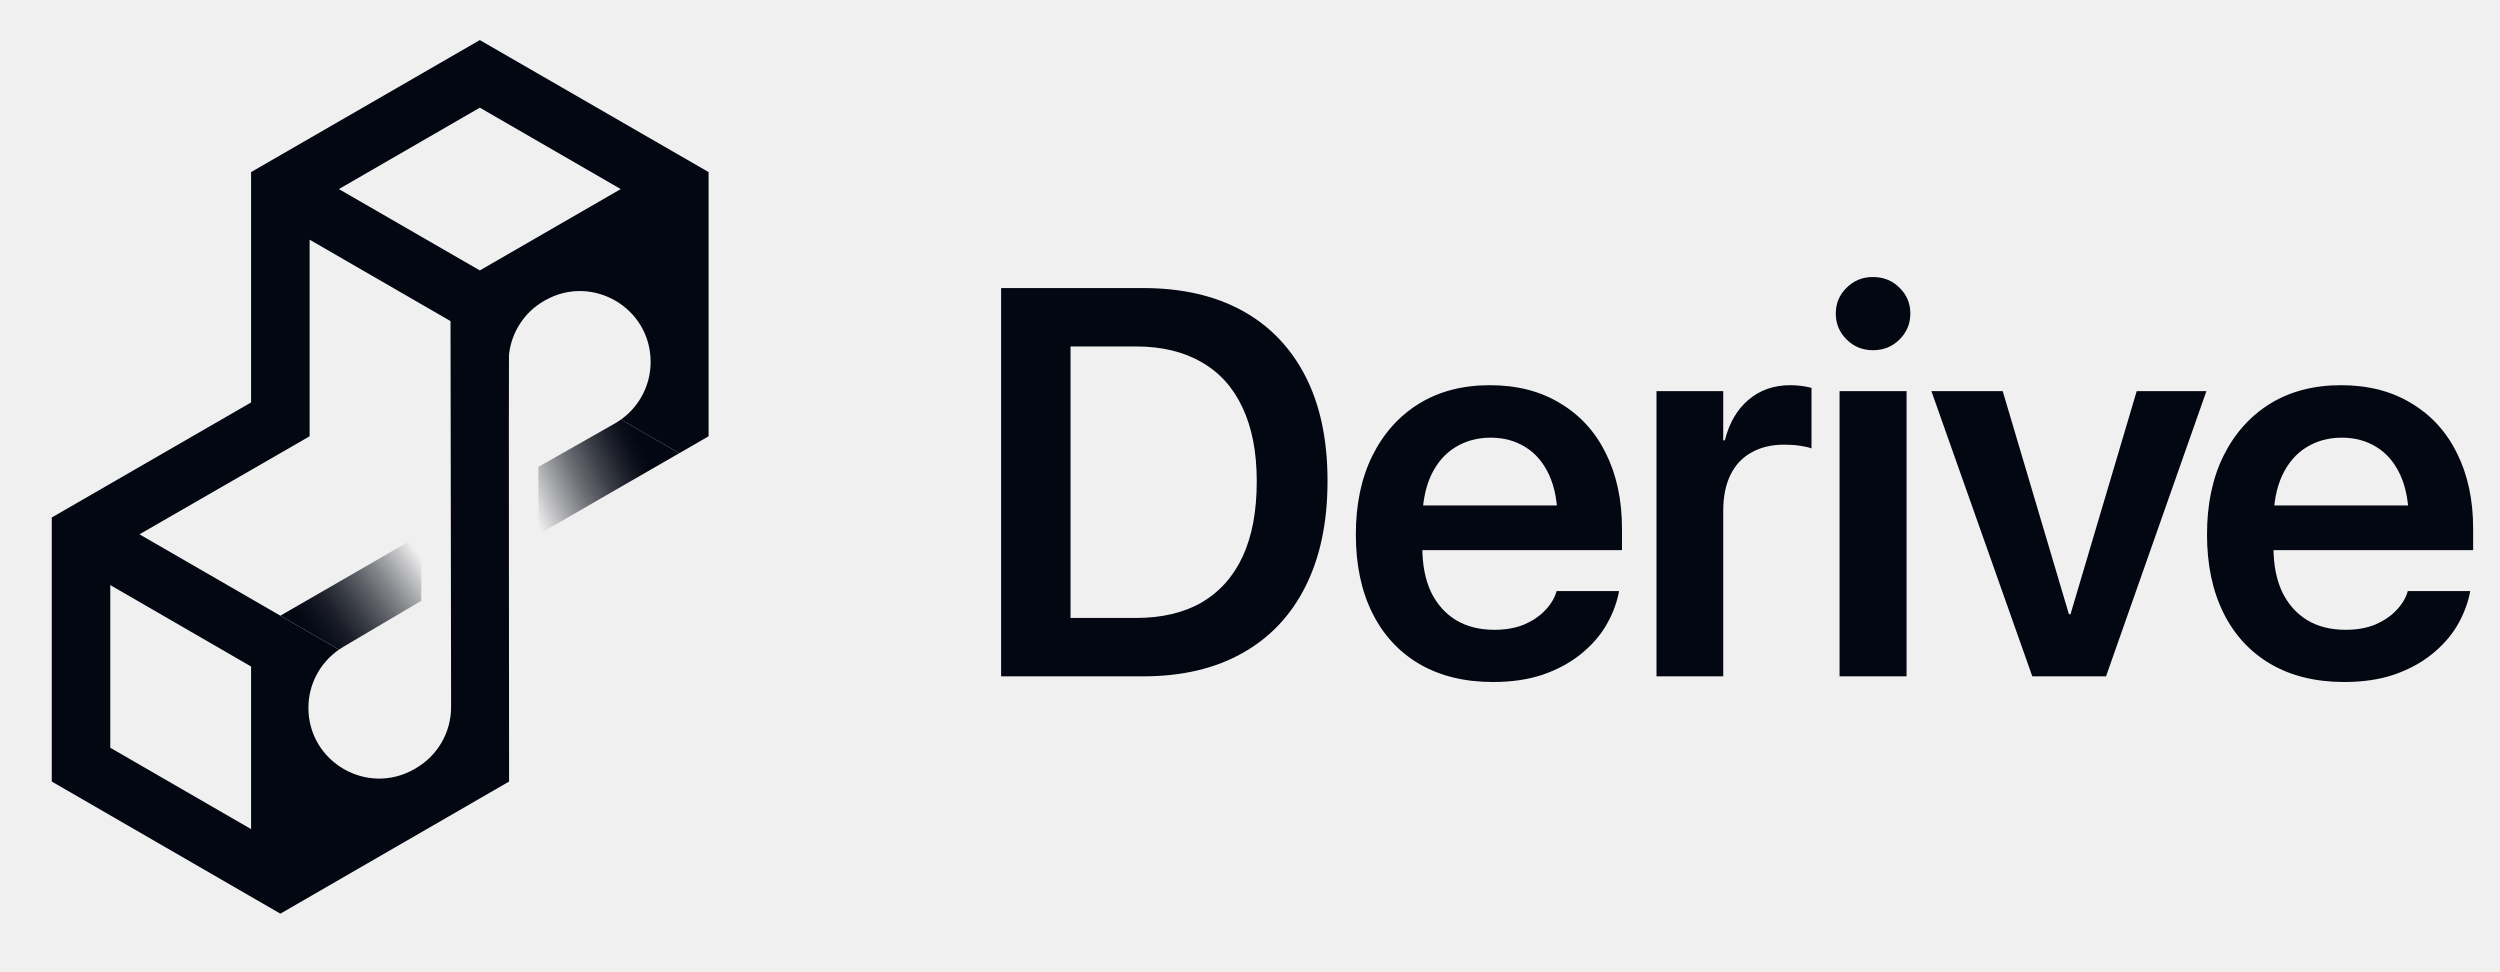
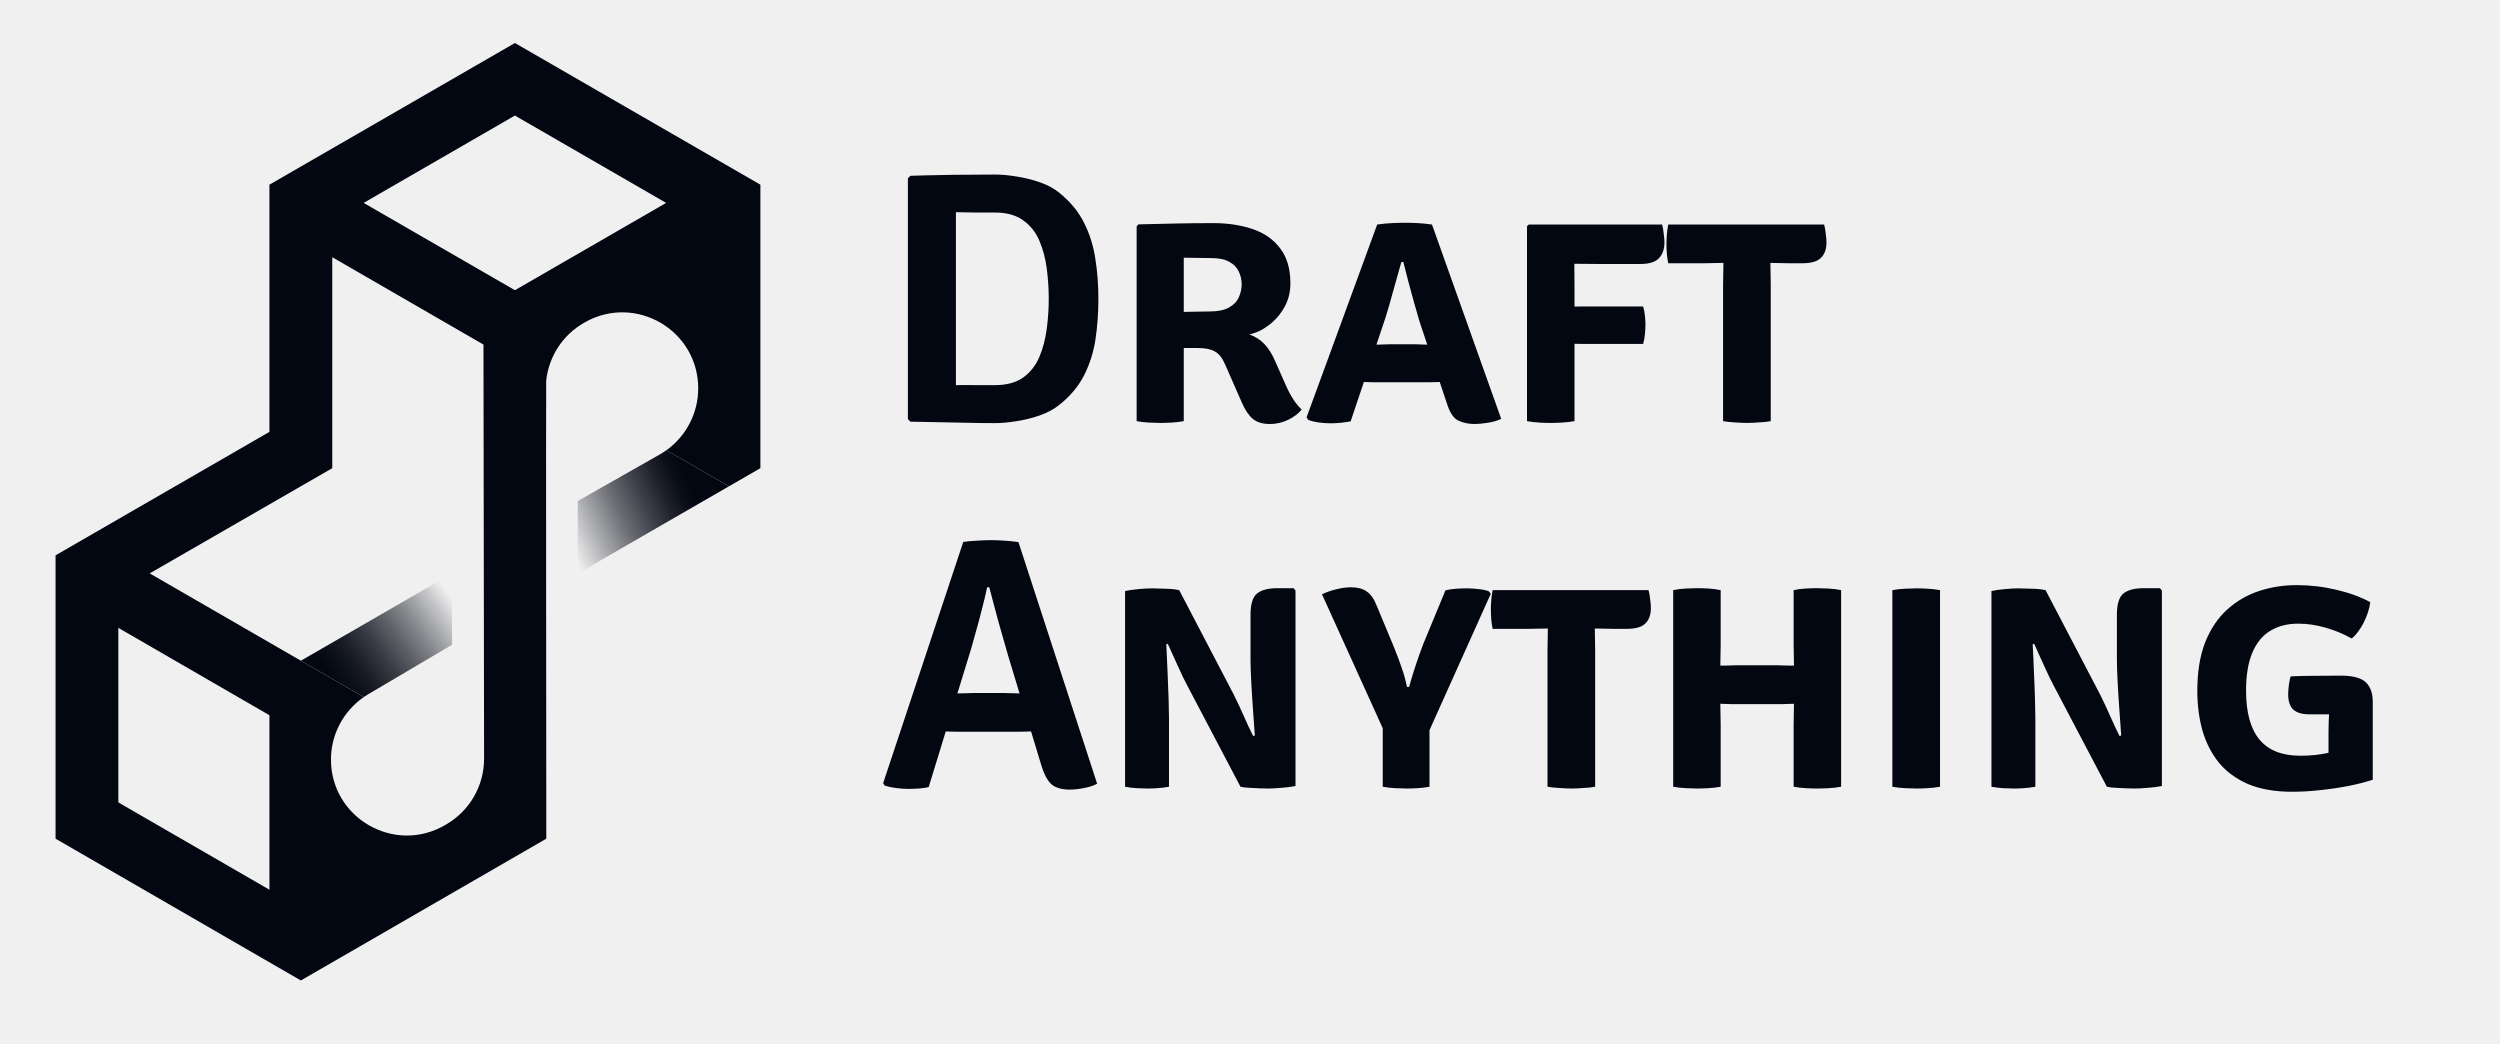
- <svg xmlns="http://www.w3.org/2000/svg" width="1497" height="582" viewBox="0 0 1497 582" fill="none">
-   <path d="M322.379 279.579V320.042L406.75 271.354L371.849 251.201C370.667 252.043 369.457 252.848 368.178 253.57L322.379 279.575V279.579Z" fill="url(#paint0_linear_165_391)" />
-   <path d="M252.257 359.761V319.961L167.877 368.676L202.999 388.968C203.809 388.411 204.637 387.873 205.492 387.371L252.262 359.757L252.257 359.761Z" fill="url(#paint1_linear_165_391)" />
-   <path d="M287.32 24L150.341 103.053V240.984L31 309.871V467.987L167.882 547.105L304.837 467.987C304.837 467.987 304.621 213.972 304.773 212.477C306.194 198.994 313.982 186.886 325.924 180.115L326.338 179.866C354.551 163.84 389.595 184.204 389.595 216.672V216.764C389.595 230.542 382.906 243.298 371.856 251.224L406.762 271.368L424.303 261.234V103.053L287.315 24H287.32ZM150.346 496.462L66.035 447.751V350.357L150.346 399.1V496.462ZM249.033 460.001L248.274 460.447C220.047 476.828 184.677 456.454 184.677 423.83C184.677 409.837 191.577 396.85 203.004 388.966L83.557 319.964L83.534 319.941L184.672 261.666L185.399 261.229V143.525L269.775 192.268L270.115 423.32C270.147 438.431 262.106 452.397 249.028 460.001H249.033ZM287.32 161.931L202.912 113.22L287.32 64.477L371.695 113.22L287.32 161.931Z" fill="url(#paint2_linear_165_391)" />
-   <path d="M599.464 405V172.485H684.381C707.584 172.485 727.403 176.997 743.839 186.021C760.274 195.044 772.896 208.149 781.705 225.337C790.514 242.524 794.918 263.364 794.918 287.856V288.179C794.918 312.671 790.514 333.672 781.705 351.182C773.004 368.584 760.382 381.904 743.839 391.143C727.403 400.381 707.584 405 684.381 405H599.464ZM641.036 370.034H680.03C695.714 370.034 708.927 366.919 719.669 360.688C730.411 354.351 738.575 345.166 744.161 333.135C749.747 320.996 752.54 306.064 752.54 288.34V288.018C752.54 270.723 749.693 256.06 744 244.028C738.414 231.997 730.196 222.92 719.347 216.797C708.604 210.566 695.499 207.451 680.03 207.451H641.036V370.034ZM894.06 408.384C876.98 408.384 862.263 404.785 849.909 397.588C837.663 390.391 828.264 380.186 821.711 366.973C815.158 353.76 811.882 338.13 811.882 320.083V319.922C811.882 301.982 815.158 286.353 821.711 273.032C828.371 259.604 837.663 249.185 849.587 241.772C861.618 234.36 875.798 230.654 892.126 230.654C908.347 230.654 922.365 234.253 934.182 241.45C946.106 248.54 955.237 258.53 961.574 271.421C968.02 284.312 971.242 299.351 971.242 316.538V329.429H831.701V302.681H952.068L932.732 327.656V312.188C932.732 301.016 931.013 291.724 927.575 284.312C924.138 276.899 919.411 271.367 913.396 267.715C907.38 263.955 900.451 262.075 892.61 262.075C884.66 262.075 877.571 264.009 871.34 267.876C865.217 271.636 860.383 277.275 856.838 284.795C853.401 292.314 851.682 301.445 851.682 312.188V327.656C851.682 338.076 853.401 346.992 856.838 354.404C860.383 361.709 865.378 367.349 871.823 371.323C878.269 375.19 885.949 377.124 894.865 377.124C901.526 377.124 907.38 376.104 912.429 374.062C917.478 371.914 921.613 369.175 924.836 365.845C928.166 362.515 930.476 358.916 931.765 355.049L932.087 353.921H969.47L969.148 355.693C967.751 362.246 965.173 368.691 961.413 375.029C957.654 381.26 952.605 386.899 946.267 391.948C939.929 396.997 932.409 401.025 923.708 404.033C915.007 406.934 905.124 408.384 894.06 408.384ZM991.913 405V234.199H1031.87V263.687H1032.84C1035.42 253.374 1040.09 245.317 1046.86 239.517C1053.73 233.608 1062.11 230.654 1072 230.654C1074.47 230.654 1076.83 230.815 1079.09 231.138C1081.34 231.46 1083.22 231.836 1084.73 232.266V268.521C1083.11 267.876 1080.8 267.339 1077.8 266.909C1074.9 266.479 1071.73 266.265 1068.29 266.265C1060.77 266.265 1054.27 267.822 1048.79 270.938C1043.31 273.945 1039.12 278.403 1036.22 284.312C1033.32 290.22 1031.87 297.417 1031.87 305.903V405H991.913ZM1101.53 405V234.199H1141.65V405H1101.53ZM1121.51 209.707C1115.28 209.707 1110.01 207.559 1105.72 203.262C1101.42 198.965 1099.27 193.809 1099.27 187.793C1099.27 181.67 1101.42 176.514 1105.72 172.324C1110.01 168.027 1115.28 165.879 1121.51 165.879C1127.85 165.879 1133.16 168.027 1137.46 172.324C1141.76 176.514 1143.91 181.67 1143.91 187.793C1143.91 193.809 1141.76 198.965 1137.46 203.262C1133.16 207.559 1127.85 209.707 1121.51 209.707ZM1216.94 405L1156.52 234.199H1199.22L1238.86 367.778H1239.83L1279.46 234.199H1321.2L1261.09 405H1216.94ZM1403.74 408.384C1386.66 408.384 1371.95 404.785 1359.59 397.588C1347.35 390.391 1337.95 380.186 1331.39 366.973C1324.84 353.76 1321.56 338.13 1321.56 320.083V319.922C1321.56 301.982 1324.84 286.353 1331.39 273.032C1338.05 259.604 1347.35 249.185 1359.27 241.772C1371.3 234.36 1385.48 230.654 1401.81 230.654C1418.03 230.654 1432.05 234.253 1443.86 241.45C1455.79 248.54 1464.92 258.53 1471.26 271.421C1477.7 284.312 1480.92 299.351 1480.92 316.538V329.429H1341.38V302.681H1461.75L1442.41 327.656V312.188C1442.41 301.016 1440.7 291.724 1437.26 284.312C1433.82 276.899 1429.09 271.367 1423.08 267.715C1417.06 263.955 1410.13 262.075 1402.29 262.075C1394.34 262.075 1387.25 264.009 1381.02 267.876C1374.9 271.636 1370.07 277.275 1366.52 284.795C1363.08 292.314 1361.36 301.445 1361.36 312.188V327.656C1361.36 338.076 1363.08 346.992 1366.52 354.404C1370.07 361.709 1375.06 367.349 1381.51 371.323C1387.95 375.19 1395.63 377.124 1404.55 377.124C1411.21 377.124 1417.06 376.104 1422.11 374.062C1427.16 371.914 1431.3 369.175 1434.52 365.845C1437.85 362.515 1440.16 358.916 1441.45 355.049L1441.77 353.921H1479.15L1478.83 355.693C1477.43 362.246 1474.86 368.691 1471.1 375.029C1467.34 381.26 1462.29 386.899 1455.95 391.948C1449.61 396.997 1442.09 401.025 1433.39 404.033C1424.69 406.934 1414.81 408.384 1403.74 408.384Z" fill="#030712" />
+ <svg xmlns="http://www.w3.org/2000/svg" width="1395" height="582" viewBox="0 0 1395 582" fill="none">
+   <g clip-path="url(#clip0_372_25)">
+     <path d="M322.379 279.579V320.042L406.75 271.354L371.849 251.201C370.667 252.043 369.457 252.848 368.178 253.57L322.379 279.575V279.579Z" fill="url(#paint0_linear_372_25)" />
+     <path d="M252.255 359.761V319.961L167.875 368.676L202.997 388.968C203.807 388.411 204.635 387.873 205.49 387.371L252.26 359.757L252.255 359.761Z" fill="url(#paint1_linear_372_25)" />
+     <path d="M287.32 24L150.341 103.053V240.984L31 309.871V467.987L167.882 547.105L304.837 467.987C304.837 467.987 304.621 213.972 304.773 212.477C306.194 198.994 313.982 186.886 325.924 180.115L326.338 179.866C354.551 163.84 389.595 184.204 389.595 216.672V216.764C389.595 230.542 382.906 243.298 371.856 251.224L406.762 271.368L424.303 261.234V103.053L287.315 24H287.32ZM150.346 496.462L66.035 447.751V350.357L150.346 399.1V496.462ZM249.033 460.001L248.274 460.447C220.047 476.828 184.677 456.454 184.677 423.83C184.677 409.837 191.577 396.85 203.004 388.966L83.557 319.964L83.534 319.941L184.672 261.666L185.399 261.229V143.525L269.775 192.268L270.115 423.32C270.147 438.431 262.106 452.397 249.028 460.001H249.033ZM287.32 161.931L202.912 113.22L287.32 64.477L371.695 113.22L287.32 161.931Z" fill="url(#paint2_linear_372_25)" />
+     <path d="M612.9 166.7C612.9 174.5 612.367 182 611.3 189.2C610.233 196.333 608.133 203.033 605 209.3C601.867 215.5 597.2 221.067 591 226C588 228.4 584.4 230.333 580.2 231.8C576 233.267 571.7 234.333 567.3 235C562.9 235.733 558.867 236.1 555.2 236.1C549.667 236.1 544.367 236.033 539.3 235.9C534.3 235.833 529.267 235.733 524.2 235.6C519.2 235.533 513.8 235.433 508 235.3L506.6 233.9V99.5L508 98.1C513.733 97.9 519.133 97.767 524.2 97.7C529.267 97.567 534.3 97.5 539.3 97.5C544.367 97.433 549.667 97.4 555.2 97.4C558.867 97.4 562.9 97.767 567.3 98.5C571.7 99.167 576 100.233 580.2 101.7C584.467 103.167 588.067 105.1 591 107.5C597.133 112.433 601.767 118.033 604.9 124.3C608.033 130.5 610.133 137.2 611.2 144.4C612.333 151.533 612.9 158.967 612.9 166.7ZM585.2 166.7C585.2 161.167 584.833 155.567 584.1 149.9C583.367 144.233 582 139.067 580 134.4C578 129.667 575 125.867 571 123C567 120.067 561.733 118.6 555.2 118.6C551.4 118.6 547.8 118.6 544.4 118.6C541.067 118.533 537.4 118.467 533.4 118.4V214.9C537.4 214.833 541.067 214.833 544.4 214.9C547.8 214.9 551.4 214.9 555.2 214.9C561.733 214.9 567 213.467 571 210.6C575 207.667 578 203.833 580 199.1C582 194.3 583.367 189.067 584.1 183.4C584.833 177.733 585.2 172.167 585.2 166.7ZM720.041 158.1C720.041 163.1 718.907 167.567 716.641 171.5C714.441 175.433 711.574 178.733 708.041 181.4C704.574 184.067 700.941 185.8 697.141 186.6C700.607 187.867 703.441 189.7 705.641 192.1C707.841 194.433 709.741 197.433 711.341 201.1L717.641 215.3C718.841 218.033 720.174 220.533 721.641 222.8C723.107 225.067 724.674 226.967 726.341 228.5C724.674 230.633 722.207 232.533 718.941 234.2C715.674 235.8 712.207 236.6 708.541 236.6C704.541 236.6 701.374 235.633 699.041 233.7C696.707 231.7 694.641 228.6 692.841 224.4L683.541 203.2C682.007 199.667 680.107 197.3 677.841 196.1C675.641 194.833 672.507 194.2 668.441 194.2H648.941V174.2C651.607 174.2 654.641 174.167 658.041 174.1C661.441 174.033 664.674 173.967 667.741 173.9C670.807 173.833 673.141 173.8 674.741 173.8C679.474 173.8 683.141 173.067 685.741 171.6C688.407 170.133 690.241 168.233 691.241 165.9C692.307 163.567 692.841 161.167 692.841 158.7C692.841 156.167 692.307 153.767 691.241 151.5C690.174 149.233 688.407 147.433 685.941 146.1C683.474 144.7 680.107 144 675.841 144C673.241 144 670.674 143.967 668.141 143.9C665.674 143.833 663.141 143.8 660.541 143.8V235C658.341 235.4 656.041 235.667 653.641 235.8C651.307 235.933 649.241 236 647.441 236C645.774 236 643.674 235.933 641.141 235.8C638.607 235.667 636.307 235.4 634.241 235V126.3L635.241 125.2C642.841 125 650.007 124.833 656.741 124.7C663.474 124.567 670.241 124.5 677.041 124.5C685.107 124.5 692.407 125.6 698.941 127.8C705.474 130 710.607 133.6 714.341 138.6C718.141 143.533 720.041 150.033 720.041 158.1ZM768.459 125.3C771.126 124.9 773.859 124.633 776.659 124.5C779.526 124.367 782.059 124.3 784.259 124.3C786.326 124.3 788.626 124.367 791.159 124.5C793.693 124.633 796.326 124.9 799.059 125.3L837.659 233.7C835.726 234.7 833.259 235.433 830.259 235.9C827.326 236.367 824.826 236.6 822.759 236.6C819.493 236.6 816.493 235.967 813.759 234.7C811.093 233.433 808.959 230.233 807.359 225.1L792.159 179.6C791.226 176.4 790.193 172.833 789.059 168.9C787.993 164.967 786.926 161.033 785.859 157.1C784.859 153.167 783.926 149.533 783.059 146.2H781.959C780.626 150.933 779.126 156.267 777.459 162.2C775.859 168.133 774.359 173.3 772.959 177.7L753.659 235.1C751.993 235.433 750.193 235.7 748.259 235.9C746.326 236.1 744.359 236.2 742.359 236.2C740.093 236.2 737.826 236.033 735.559 235.7C733.293 235.367 731.459 234.9 730.059 234.3L729.059 232.9L768.459 125.3ZM769.259 213.3C768.459 213.3 767.426 213.3 766.159 213.3C764.959 213.233 763.726 213.2 762.459 213.2C761.193 213.133 760.159 213.1 759.359 213.1H747.759L756.059 192.3H766.159C766.893 192.3 767.826 192.3 768.959 192.3C770.159 192.233 771.326 192.2 772.459 192.2C773.659 192.133 774.626 192.1 775.359 192.1H789.959C790.759 192.1 791.659 192.133 792.659 192.2C793.726 192.2 794.759 192.233 795.759 192.3C796.826 192.3 797.759 192.3 798.559 192.3H809.259L816.759 213.1H804.759C803.959 213.1 802.959 213.133 801.759 213.2C800.559 213.2 799.359 213.233 798.159 213.3C796.959 213.3 795.993 213.3 795.259 213.3H769.259ZM878.569 235C876.302 235.4 873.969 235.667 871.569 235.8C869.235 235.933 867.135 236 865.269 236C863.335 236 861.202 235.933 858.869 235.8C856.535 235.667 854.269 235.4 852.069 235V126.2L853.069 125.3H878.369V132.7C878.369 137.167 878.402 141.667 878.469 146.2C878.535 150.667 878.569 155 878.569 159.2V235ZM927.469 125.3C927.869 126.833 928.169 128.567 928.369 130.5C928.635 132.367 928.769 133.933 928.769 135.2C928.769 139 927.735 141.967 925.669 144.1C923.669 146.233 920.235 147.3 915.369 147.3H892.269C887.735 147.3 883.435 147.267 879.369 147.2C875.302 147.133 871.302 147.033 867.369 146.9V125.3H927.469ZM916.869 171C917.335 172.533 917.669 174.267 917.869 176.2C918.069 178.133 918.169 179.8 918.169 181.2C918.169 182.667 918.069 184.433 917.869 186.5C917.669 188.567 917.335 190.367 916.869 191.9H883.069C880.602 191.9 878.002 191.867 875.269 191.8C872.535 191.667 870.235 191.6 868.369 191.6V171.3C870.235 171.3 872.535 171.267 875.269 171.2C878.002 171.067 880.602 171 883.069 171H916.869ZM930.877 146.9C930.477 144.9 930.21 143.033 930.077 141.3C929.943 139.5 929.877 137.833 929.877 136.3C929.877 134.833 929.943 133.133 930.077 131.2C930.21 129.2 930.477 127.233 930.877 125.3H1017.88C1018.28 126.833 1018.58 128.567 1018.78 130.5C1019.04 132.367 1019.18 133.933 1019.18 135.2C1019.18 139 1018.14 141.9 1016.08 143.9C1014.08 145.9 1010.61 146.9 1005.68 146.9H998.477C997.143 146.9 995.343 146.867 993.077 146.8C990.81 146.733 989.077 146.7 987.877 146.7H961.677C960.343 146.7 958.477 146.733 956.077 146.8C953.743 146.867 951.91 146.9 950.577 146.9H930.877ZM961.477 158.8C961.477 156.667 961.51 154.7 961.577 152.9C961.643 151.033 961.677 148.967 961.677 146.7V136.3H987.877V146.7C987.877 148.967 987.91 151.033 987.977 152.9C988.043 154.7 988.077 156.667 988.077 158.8V235C986.41 235.333 984.243 235.567 981.577 235.7C978.91 235.9 976.643 236 974.777 236C972.977 236 970.777 235.9 968.177 235.7C965.577 235.567 963.343 235.333 961.477 235V158.8ZM537.5 302.4C539.567 302.067 542.1 301.833 545.1 301.7C548.1 301.5 550.733 301.4 553 301.4C555.133 301.4 557.7 301.5 560.7 301.7C563.7 301.9 566.233 302.167 568.3 302.5L612.2 437.3C610.333 438.367 607.933 439.167 605 439.7C602.133 440.3 599.4 440.6 596.8 440.6C592.533 440.6 589.2 439.633 586.8 437.7C584.467 435.7 582.467 431.867 580.8 426.2L562.7 366.4C561.033 360.667 559.2 354.267 557.2 347.2C555.267 340.133 553.533 333.633 552 327.7H550.8C550.133 331.033 549.267 334.733 548.2 338.8C547.2 342.867 546.133 346.9 545 350.9C543.933 354.833 542.967 358.3 542.1 361.3L518.2 439.2C516.533 439.6 514.7 439.867 512.7 440C510.767 440.133 508.767 440.2 506.7 440.2C504.567 440.2 502.267 440.033 499.8 439.7C497.4 439.367 495.367 438.933 493.7 438.4L492.8 437L537.5 302.4ZM537.4 408.3C536.6 408.3 535.433 408.3 533.9 408.3C532.367 408.233 530.8 408.2 529.2 408.2C527.667 408.133 526.5 408.1 525.7 408.1H512.2L520.4 386.9H532.3C533.1 386.9 534.2 386.9 535.6 386.9C537.067 386.833 538.5 386.8 539.9 386.8C541.3 386.733 542.4 386.7 543.2 386.7H560.4C561.2 386.7 562.3 386.733 563.7 386.8C565.167 386.8 566.633 386.833 568.1 386.9C569.567 386.9 570.7 386.9 571.5 386.9H583.8L590.7 408.1H577.2C576.4 408.1 575.2 408.133 573.6 408.2C572 408.2 570.433 408.233 568.9 408.3C567.367 408.3 566.2 408.3 565.4 408.3H537.4ZM627.795 329.8C629.862 329.333 632.429 328.967 635.495 328.7C638.562 328.433 640.962 328.3 642.695 328.3C644.629 328.3 647.129 328.367 650.195 328.5C653.329 328.567 655.929 328.833 657.995 329.3L652.295 359L650.795 359.5C651.062 364.167 651.295 369.3 651.495 374.9C651.762 380.433 651.962 385.6 652.095 390.4C652.229 395.133 652.295 398.7 652.295 401.1V439C650.095 439.4 647.962 439.667 645.895 439.8C643.895 439.933 641.995 440 640.195 440C638.595 440 636.629 439.933 634.295 439.8C632.029 439.667 629.862 439.4 627.795 439V329.8ZM662.795 383.1C662.129 381.833 661.262 380.133 660.195 378C659.195 375.8 658.129 373.5 656.995 371.1C655.929 368.7 654.895 366.433 653.895 364.3C652.962 362.1 652.162 360.333 651.495 359L643.495 350.1L657.995 329.3L687.195 385.2C687.862 386.4 688.729 388.133 689.795 390.4C690.929 392.667 692.062 395.1 693.195 397.7C694.395 400.3 695.529 402.8 696.595 405.2C697.729 407.533 698.629 409.4 699.295 410.8L708.195 420L692.195 439L662.795 383.1ZM722.895 329.5V438.6C720.695 439.067 718.062 439.4 714.995 439.6C711.995 439.867 709.629 440 707.895 440C706.629 440 705.029 439.967 703.095 439.9C701.162 439.833 699.195 439.733 697.195 439.6C695.262 439.533 693.595 439.333 692.195 439L698.695 410.8L700.195 410.4C699.929 406.4 699.595 401.7 699.195 396.3C698.795 390.833 698.462 385.533 698.195 380.4C697.929 375.267 697.795 371.167 697.795 368.1V343C697.795 337.133 698.995 333.2 701.395 331.2C703.862 329.2 707.695 328.2 712.895 328.2H721.795L722.895 329.5ZM771.567 395.6H797.667V439C795.534 439.4 793.334 439.667 791.067 439.8C788.801 439.933 786.734 440 784.867 440C783.201 440 781.101 439.933 778.567 439.8C776.034 439.667 773.701 439.4 771.567 439V395.6ZM806.567 329.4C808.567 328.933 810.601 328.633 812.667 328.5C814.734 328.367 816.634 328.3 818.367 328.3C820.567 328.3 822.734 328.433 824.867 328.7C827.067 328.9 829.001 329.3 830.667 329.9L831.867 331.3L795.967 411.2H773.767L737.667 331.6C740.201 330.4 742.901 329.467 745.767 328.8C748.701 328.067 751.367 327.7 753.767 327.7C757.434 327.7 760.367 328.467 762.567 330C764.834 331.533 766.701 334.167 768.167 337.9L777.867 361.2C779.601 365.533 781.034 369.367 782.167 372.7C783.367 376.033 784.334 379.567 785.067 383.3H786.267C787.401 379.233 788.634 375.2 789.967 371.2C791.301 367.133 792.767 363.033 794.367 358.9L806.567 329.4ZM832.9 350.9C832.5 348.9 832.233 347.033 832.1 345.3C831.967 343.5 831.9 341.833 831.9 340.3C831.9 338.833 831.967 337.133 832.1 335.2C832.233 333.2 832.5 331.233 832.9 329.3H919.9C920.3 330.833 920.6 332.567 920.8 334.5C921.067 336.367 921.2 337.933 921.2 339.2C921.2 343 920.167 345.9 918.1 347.9C916.1 349.9 912.633 350.9 907.7 350.9H900.5C899.167 350.9 897.367 350.867 895.1 350.8C892.833 350.733 891.1 350.7 889.9 350.7H863.7C862.367 350.7 860.5 350.733 858.1 350.8C855.767 350.867 853.933 350.9 852.6 350.9H832.9ZM863.5 362.8C863.5 360.667 863.533 358.7 863.6 356.9C863.667 355.033 863.7 352.967 863.7 350.7V340.3H889.9V350.7C889.9 352.967 889.933 355.033 890 356.9C890.067 358.7 890.1 360.667 890.1 362.8V439C888.433 439.333 886.267 439.567 883.6 439.7C880.933 439.9 878.667 440 876.8 440C875 440 872.8 439.9 870.2 439.7C867.6 439.567 865.367 439.333 863.5 439V362.8ZM969.239 392.9C968.506 392.9 967.539 392.9 966.339 392.9C965.206 392.833 964.039 392.8 962.839 392.8C961.706 392.733 960.739 392.7 959.939 392.7C957.339 392.7 954.706 392.733 952.039 392.8C949.439 392.867 946.839 392.9 944.239 392.9V371.2C946.839 371.2 949.439 371.233 952.039 371.3C954.706 371.367 957.339 371.4 959.939 371.4C960.739 371.4 961.706 371.4 962.839 371.4C964.039 371.333 965.206 371.3 966.339 371.3C967.539 371.233 968.506 371.2 969.239 371.2H991.739C992.539 371.2 993.506 371.233 994.639 371.3C995.772 371.3 996.906 371.333 998.039 371.4C999.172 371.4 1000.17 371.4 1001.04 371.4C1003.64 371.4 1006.21 371.367 1008.74 371.3C1011.34 371.233 1013.94 371.2 1016.54 371.2V392.9C1013.94 392.9 1011.34 392.867 1008.74 392.8C1006.21 392.733 1003.64 392.7 1001.04 392.7C1000.17 392.7 999.172 392.733 998.039 392.8C996.906 392.8 995.772 392.833 994.639 392.9C993.506 392.9 992.539 392.9 991.739 392.9H969.239ZM960.139 439C957.939 439.4 955.672 439.667 953.339 439.8C951.006 439.933 948.939 440 947.139 440C945.472 440 943.306 439.933 940.639 439.8C938.039 439.667 935.706 439.4 933.639 439V329.3C935.706 328.833 938.039 328.533 940.639 328.4C943.306 328.267 945.472 328.2 947.139 328.2C948.939 328.2 951.006 328.267 953.339 328.4C955.672 328.533 957.939 328.833 960.139 329.3V359.6C960.139 361.867 960.106 363.867 960.039 365.6C959.972 367.333 959.939 369.267 959.939 371.4V392.7C959.939 394.833 959.972 396.767 960.039 398.5C960.106 400.233 960.139 402.267 960.139 404.6V439ZM1000.84 404.6C1000.84 402.267 1000.87 400.233 1000.94 398.5C1001.01 396.767 1001.04 394.833 1001.04 392.7V371.4C1001.04 369.267 1001.01 367.333 1000.94 365.6C1000.87 363.867 1000.84 361.867 1000.84 359.6V329.3C1002.91 328.833 1005.11 328.533 1007.44 328.4C1009.84 328.267 1011.94 328.2 1013.74 328.2C1015.41 328.2 1017.54 328.267 1020.14 328.4C1022.81 328.533 1025.21 328.833 1027.34 329.3V439C1025.07 439.4 1022.74 439.667 1020.34 439.8C1018.01 439.933 1015.91 440 1014.04 440C1012.11 440 1009.97 439.933 1007.64 439.8C1005.31 439.667 1003.04 439.4 1000.84 439V404.6ZM1055.94 329.3C1058.01 328.9 1060.34 328.633 1062.94 328.5C1065.61 328.367 1067.78 328.3 1069.44 328.3C1071.24 328.3 1073.31 328.367 1075.64 328.5C1078.04 328.633 1080.34 328.9 1082.54 329.3V439C1080.34 439.4 1078.04 439.667 1075.64 439.8C1073.31 439.933 1071.24 440 1069.44 440C1067.78 440 1065.61 439.933 1062.94 439.8C1060.34 439.667 1058.01 439.4 1055.94 439V329.3ZM1111.23 329.8C1113.3 329.333 1115.87 328.967 1118.93 328.7C1122 328.433 1124.4 328.3 1126.13 328.3C1128.07 328.3 1130.57 328.367 1133.63 328.5C1136.77 328.567 1139.37 328.833 1141.43 329.3L1135.73 359L1134.23 359.5C1134.5 364.167 1134.73 369.3 1134.93 374.9C1135.2 380.433 1135.4 385.6 1135.53 390.4C1135.67 395.133 1135.73 398.7 1135.73 401.1V439C1133.53 439.4 1131.4 439.667 1129.33 439.8C1127.33 439.933 1125.43 440 1123.63 440C1122.03 440 1120.07 439.933 1117.73 439.8C1115.47 439.667 1113.3 439.4 1111.23 439V329.8ZM1146.23 383.1C1145.57 381.833 1144.7 380.133 1143.63 378C1142.63 375.8 1141.57 373.5 1140.43 371.1C1139.37 368.7 1138.33 366.433 1137.33 364.3C1136.4 362.1 1135.6 360.333 1134.93 359L1126.93 350.1L1141.43 329.3L1170.63 385.2C1171.3 386.4 1172.17 388.133 1173.23 390.4C1174.37 392.667 1175.5 395.1 1176.63 397.7C1177.83 400.3 1178.97 402.8 1180.03 405.2C1181.17 407.533 1182.07 409.4 1182.73 410.8L1191.63 420L1175.63 439L1146.23 383.1ZM1206.33 329.5V438.6C1204.13 439.067 1201.5 439.4 1198.43 439.6C1195.43 439.867 1193.07 440 1191.33 440C1190.07 440 1188.47 439.967 1186.53 439.9C1184.6 439.833 1182.63 439.733 1180.63 439.6C1178.7 439.533 1177.03 439.333 1175.63 439L1182.13 410.8L1183.63 410.4C1183.37 406.4 1183.03 401.7 1182.63 396.3C1182.23 390.833 1181.9 385.533 1181.63 380.4C1181.37 375.267 1181.23 371.167 1181.23 368.1V343C1181.23 337.133 1182.43 333.2 1184.83 331.2C1187.3 329.2 1191.13 328.2 1196.33 328.2H1205.23L1206.33 329.5ZM1322.6 336C1322.14 339.733 1320.9 343.567 1318.9 347.5C1316.9 351.367 1314.7 354.3 1312.3 356.3C1307.5 353.633 1302.57 351.6 1297.5 350.2C1292.5 348.733 1287.47 348 1282.4 348C1276.34 348 1271.14 349.333 1266.8 352C1262.47 354.6 1259.14 358.667 1256.8 364.2C1254.47 369.733 1253.3 376.767 1253.3 385.3C1253.3 397.567 1255.8 406.7 1260.8 412.7C1265.8 418.7 1273.4 421.7 1283.6 421.7C1289 421.7 1294.04 421.2 1298.7 420.2C1303.44 419.2 1307.34 418.267 1310.4 417.4L1324 435.1C1320.4 436.3 1316 437.433 1310.8 438.5C1305.67 439.5 1300.3 440.3 1294.7 440.9C1289.1 441.5 1283.87 441.8 1279 441.8C1269.4 441.8 1261.2 440.367 1254.4 437.5C1247.67 434.567 1242.2 430.533 1238 425.4C1233.87 420.2 1230.84 414.2 1228.9 407.4C1227.04 400.6 1226.1 393.3 1226.1 385.5C1226.1 374.9 1227.57 365.867 1230.5 358.4C1233.5 350.867 1237.6 344.767 1242.8 340.1C1248 335.433 1253.9 332 1260.5 329.8C1267.17 327.6 1274.17 326.5 1281.5 326.5C1289.1 326.5 1296.5 327.367 1303.7 329.1C1310.9 330.767 1317.2 333.067 1322.6 336ZM1299.3 408.6C1299.3 404.533 1299.47 400.167 1299.8 395.5C1300.2 390.767 1300.87 386.967 1301.8 384.1L1324 391.9V435.1L1299.3 435.5V408.6ZM1278.2 377.4C1282.87 377.2 1287.47 377.1 1292 377.1C1296.6 377.033 1301.27 377 1306 377C1312.94 377 1317.67 378.267 1320.2 380.8C1322.74 383.267 1324 386.867 1324 391.6V398.3C1318.47 398.5 1312.54 398.6 1306.2 398.6C1299.94 398.6 1294.14 398.6 1288.8 398.6C1284.67 398.6 1281.64 397.733 1279.7 396C1277.77 394.2 1276.8 391.333 1276.8 387.4C1276.8 385.867 1276.94 384.1 1277.2 382.1C1277.47 380.1 1277.8 378.533 1278.2 377.4Z" fill="#030712" />
+   </g>
  <defs>
-     <linearGradient id="paint0_linear_165_391" x1="384.439" y1="268.691" x2="315.631" y2="299.912" gradientUnits="userSpaceOnUse">
+     <linearGradient id="paint0_linear_372_25" x1="384.439" y1="268.691" x2="315.631" y2="299.912" gradientUnits="userSpaceOnUse">
      <stop stop-color="#030712" />
      <stop offset="0.09" stop-color="#030712" stop-opacity="0.97" />
      <stop offset="0.22" stop-color="#030712" stop-opacity="0.88" />
      <stop offset="0.38" stop-color="#030712" stop-opacity="0.74" />
      <stop offset="0.57" stop-color="#030712" stop-opacity="0.55" />
      <stop offset="0.78" stop-color="#030712" stop-opacity="0.29" />
      <stop offset="1" stop-color="#030712" stop-opacity="0" />
    </linearGradient>
-     <linearGradient id="paint1_linear_165_391" x1="186.365" y1="381.12" x2="257.317" y2="330.532" gradientUnits="userSpaceOnUse">
+     <linearGradient id="paint1_linear_372_25" x1="186.363" y1="381.12" x2="257.315" y2="330.532" gradientUnits="userSpaceOnUse">
      <stop stop-color="#030712" />
      <stop offset="0.09" stop-color="#030712" stop-opacity="0.97" />
      <stop offset="0.2" stop-color="#030712" stop-opacity="0.91" />
      <stop offset="0.34" stop-color="#030712" stop-opacity="0.79" />
      <stop offset="0.49" stop-color="#030712" stop-opacity="0.63" />
      <stop offset="0.65" stop-color="#030712" stop-opacity="0.43" />
      <stop offset="0.82" stop-color="#030712" stop-opacity="0.18" />
      <stop offset="0.93" stop-color="#030712" stop-opacity="0" />
    </linearGradient>
-     <linearGradient id="paint2_linear_165_391" x1="-2.121" y1="350.09" x2="457.442" y2="220.978" gradientUnits="userSpaceOnUse">
+     <linearGradient id="paint2_linear_372_25" x1="-2.121" y1="350.09" x2="457.442" y2="220.978" gradientUnits="userSpaceOnUse">
      <stop stop-color="#030712" />
      <stop offset="0.2" stop-color="#030712" />
      <stop offset="1" stop-color="#030712" />
    </linearGradient>
+     <clipPath id="clip0_372_25">
+       <rect width="1395" height="582" fill="white" />
+     </clipPath>
  </defs>
</svg>
